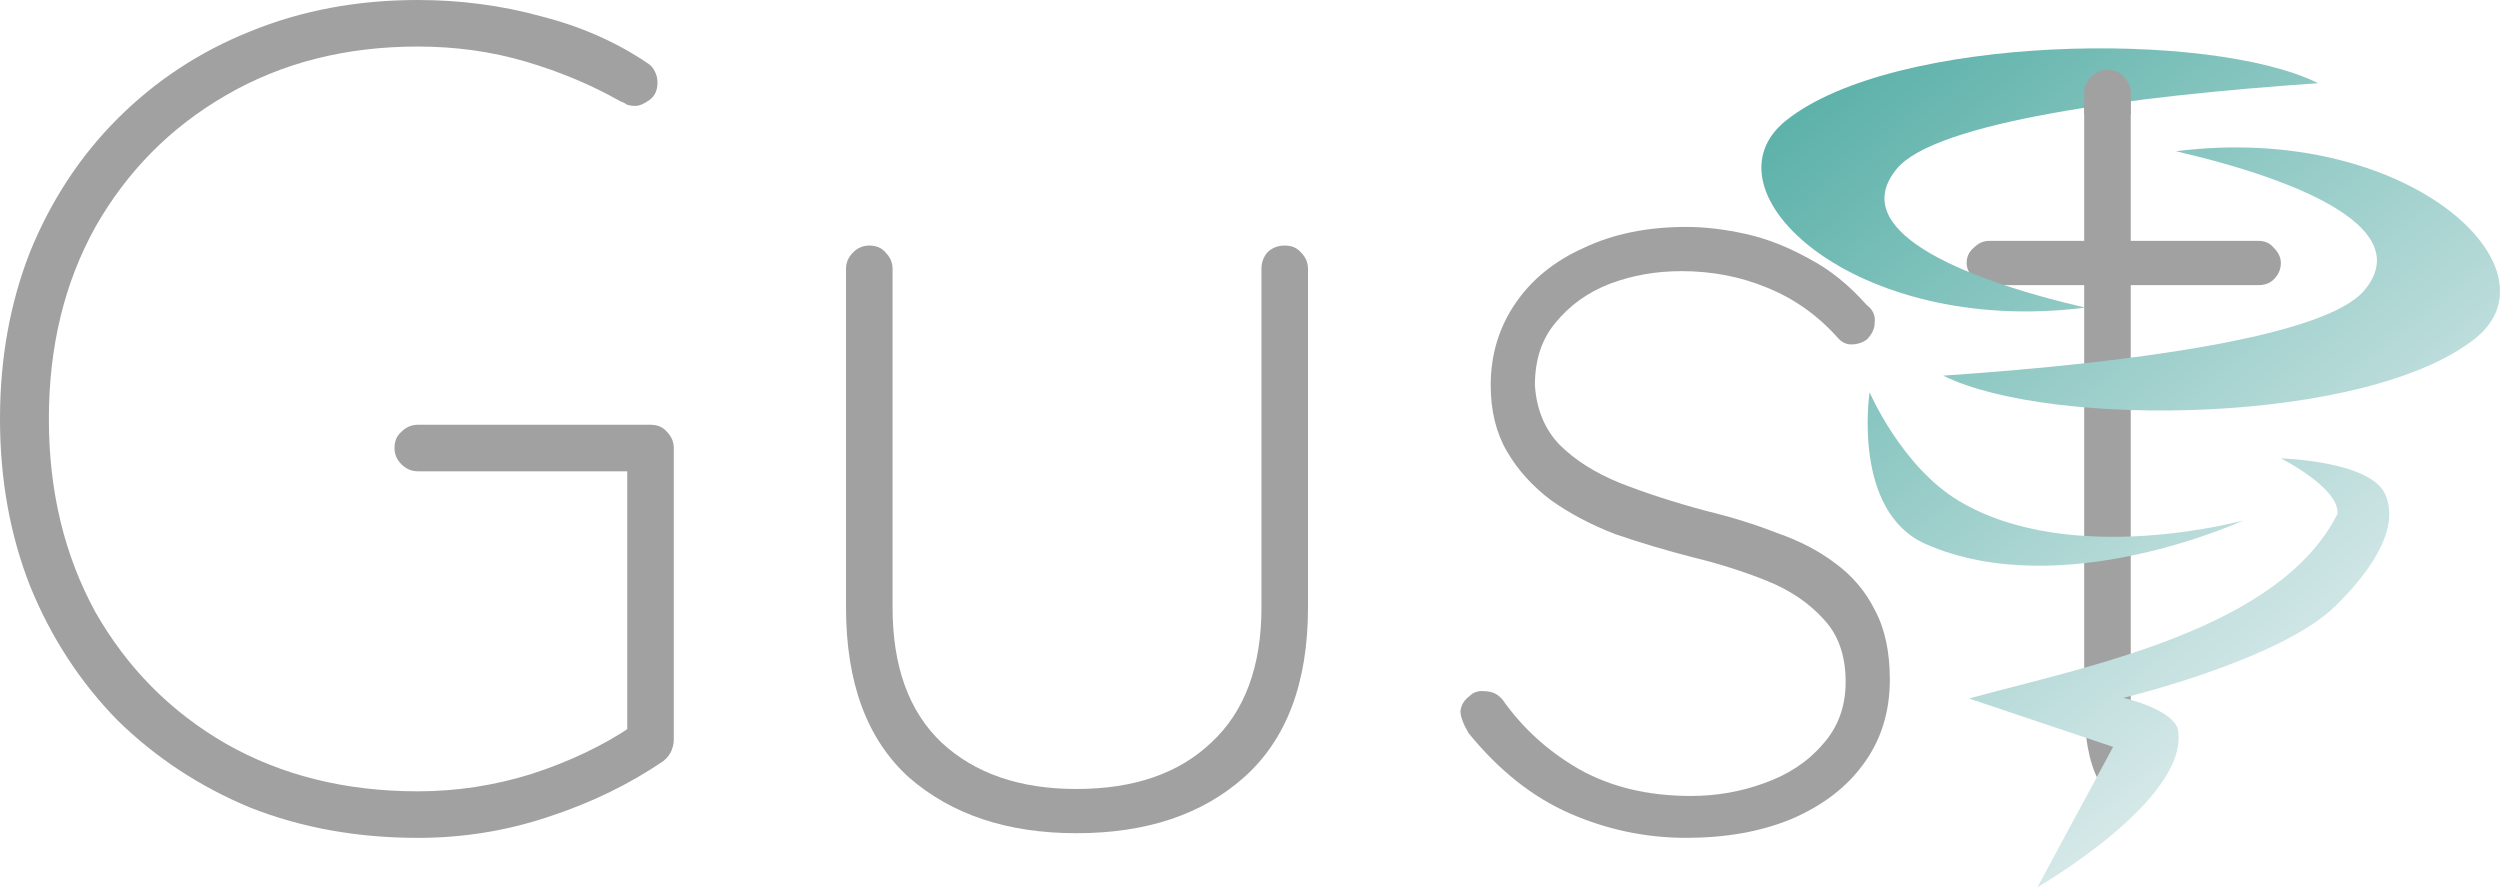
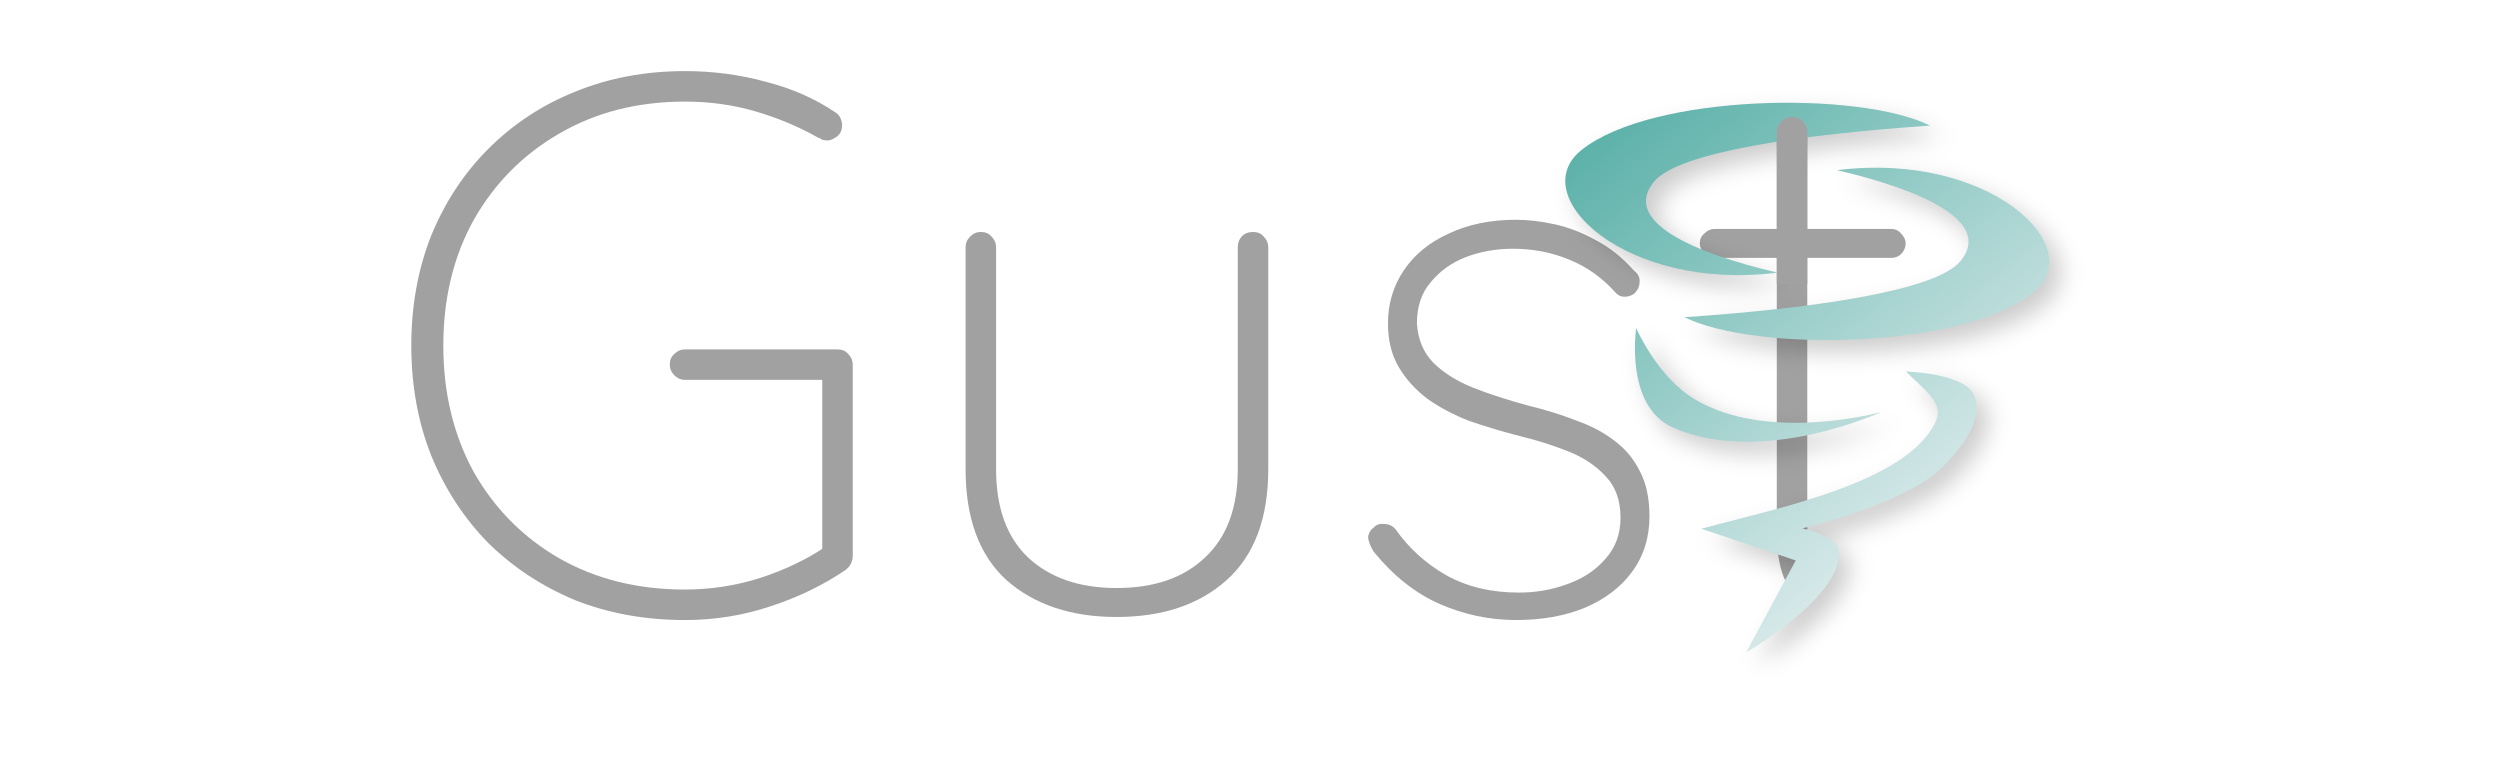
- <svg xmlns="http://www.w3.org/2000/svg" xmlns:xlink="http://www.w3.org/1999/xlink" width="251.477mm" height="89.25mm" viewBox="0 0 251.477 89.25" version="1.1" id="svg5">
+ <svg xmlns="http://www.w3.org/2000/svg" xmlns:xlink="http://www.w3.org/1999/xlink" width="383.838mm" height="117.142mm" viewBox="0 0 383.838 117.142" version="1.1" id="svg5">
  <defs id="defs2">
    <linearGradient id="linearGradient2026">
      <stop style="stop-color:#50aca3;stop-opacity:1" offset="0" id="stop2022" />
      <stop style="stop-color:#e4eff0;stop-opacity:1" offset="1" id="stop2024" />
    </linearGradient>
    <linearGradient xlink:href="#linearGradient2026" id="linearGradient2127" gradientUnits="userSpaceOnUse" x1="214.075" y1="102.356" x2="227.319" y2="118.783" />
+     <filter style="color-interpolation-filters:sRGB" id="filter1953" x="-0.058" y="-0.051" width="1.139" height="1.123">
+       <feFlood flood-opacity="0.205" flood-color="rgb(0,0,0)" result="flood" id="feFlood1943" />
+       <feComposite in="flood" in2="SourceGraphic" operator="in" result="composite1" id="feComposite1945" />
+       <feGaussianBlur in="composite1" stdDeviation="0.4" result="blur" id="feGaussianBlur1947" />
+       <feOffset dx="0.4" dy="0.4" result="offset" id="feOffset1949" />
+       <feComposite in="SourceGraphic" in2="offset" operator="over" result="composite2" id="feComposite1951" />
+     </filter>
+     <linearGradient xlink:href="#linearGradient2026" id="linearGradient2177" gradientUnits="userSpaceOnUse" x1="214.075" y1="102.356" x2="227.319" y2="118.783" />
+     <linearGradient xlink:href="#linearGradient2026" id="linearGradient2179" gradientUnits="userSpaceOnUse" x1="214.075" y1="102.356" x2="227.319" y2="118.783" />
+     <linearGradient xlink:href="#linearGradient2026" id="linearGradient2181" gradientUnits="userSpaceOnUse" x1="214.075" y1="102.356" x2="227.319" y2="118.783" />
+     <linearGradient xlink:href="#linearGradient2026" id="linearGradient2183" gradientUnits="userSpaceOnUse" x1="214.075" y1="102.356" x2="227.319" y2="118.783" />
  </defs>
-   <g id="layer1" transform="translate(11.56773,-94.78222)">
-     <g aria-label="Gust" id="text3717" style="font-weight:300;font-size:117.058px;font-family:Quicksand;-inkscape-font-specification:'Quicksand, Light';stroke-width:0.131" transform="translate(-108.1552,-2.647921)">
-       <path d="m 138.611,181.712 q -9.131,0 -16.856,-3.044 -7.609,-3.161 -13.345,-8.779 -5.619,-5.736 -8.779,-13.462 -3.044,-7.726 -3.044,-16.856 0,-9.131 3.044,-16.856 3.161,-7.726 8.779,-13.345 5.736,-5.736 13.345,-8.779 7.726,-3.161 16.856,-3.161 6.438,0 12.408,1.639 5.97,1.522 10.652,4.682 0.585,0.351 0.819,0.936 0.234,0.468 0.234,1.054 0,1.171 -0.819,1.756 -0.819,0.585 -1.405,0.585 -0.468,0 -0.819,-0.117 -0.351,-0.234 -0.702,-0.351 -4.331,-2.458 -9.482,-3.98 -5.151,-1.522 -10.886,-1.522 -10.886,0 -19.315,4.916 -8.311,4.799 -13.111,13.228 -4.682,8.428 -4.682,19.315 0,10.886 4.682,19.432 4.799,8.428 13.111,13.228 8.428,4.799 19.315,4.799 5.853,0 11.472,-1.756 5.736,-1.873 10.067,-4.799 l -0.468,2.107 v -29.265 l 1.639,1.522 h -22.709 q -0.936,0 -1.639,-0.702 -0.702,-0.702 -0.702,-1.639 0,-1.054 0.702,-1.639 0.702,-0.702 1.639,-0.702 h 23.412 q 1.054,0 1.639,0.702 0.702,0.702 0.702,1.639 v 29.382 q 0,0.468 -0.234,1.054 -0.234,0.585 -0.819,1.054 -5.151,3.512 -11.589,5.619 -6.321,2.107 -13.111,2.107 z" id="path4193" style="fill:#a1a1a1;fill-opacity:1" />
-       <path d="m 225.819,122.129 q 1.054,0 1.639,0.702 0.702,0.702 0.702,1.639 v 34.064 q 0,11.355 -6.438,17.09 -6.321,5.619 -16.856,5.619 -10.418,0 -16.856,-5.619 -6.321,-5.736 -6.321,-17.09 v -34.064 q 0,-0.936 0.702,-1.639 0.702,-0.702 1.639,-0.702 1.054,0 1.639,0.702 0.702,0.702 0.702,1.639 v 34.064 q 0,8.896 4.916,13.579 5.033,4.682 13.579,4.682 8.662,0 13.579,-4.682 5.034,-4.682 5.034,-13.579 v -34.064 q 0,-0.936 0.585,-1.639 0.702,-0.702 1.756,-0.702 z" id="path4195" style="fill:#a1a1a1;fill-opacity:1" />
-       <path d="m 244.314,171.177 q -0.819,-1.405 -0.819,-2.224 0.117,-0.936 0.936,-1.522 0.585,-0.585 1.522,-0.468 1.054,0 1.756,0.819 3.044,4.331 7.726,7.023 4.799,2.692 11.238,2.692 3.863,0 7.375,-1.288 3.629,-1.288 5.853,-3.863 2.341,-2.575 2.341,-6.321 0,-3.98 -2.224,-6.321 -2.224,-2.458 -5.736,-3.863 -3.512,-1.405 -7.375,-2.341 -4.097,-1.054 -7.843,-2.341 -3.629,-1.405 -6.438,-3.395 -2.809,-2.107 -4.448,-4.916 -1.639,-2.809 -1.639,-6.672 0,-4.565 2.458,-8.194 2.458,-3.629 6.906,-5.619 4.448,-2.107 10.301,-2.107 2.809,0 5.97,0.702 3.161,0.702 6.321,2.458 3.161,1.639 5.853,4.682 0.936,0.702 0.819,1.756 0,0.936 -0.819,1.756 -0.702,0.468 -1.522,0.468 -0.819,0 -1.405,-0.702 -3.044,-3.395 -7.141,-5.033 -3.98,-1.639 -8.545,-1.639 -3.863,0 -7.258,1.288 -3.278,1.288 -5.385,3.863 -2.107,2.458 -2.107,6.321 0.234,3.629 2.458,5.97 2.341,2.341 6.087,3.863 3.863,1.522 8.662,2.809 3.863,0.936 7.141,2.224 3.395,1.171 5.853,3.043 2.575,1.873 3.98,4.682 1.522,2.809 1.522,7.023 0,4.916 -2.692,8.545 -2.575,3.512 -7.258,5.502 -4.565,1.873 -10.535,1.873 -6.087,0 -11.706,-2.458 -5.619,-2.458 -10.184,-8.077 z" id="path4197" style="fill:#a1a1a1;fill-opacity:1" />
-       <path d="m 296.639,121.661 h 27.157 c 0.624,0 1.132,0.234 1.522,0.702 0.468,0.468 0.702,0.975 0.702,1.522 0,0.624 -0.234,1.171 -0.702,1.639 -0.39,0.39 -0.897,0.585 -1.522,0.585 h -27.157 c -0.546,0 -1.054,-0.234 -1.522,-0.702 -0.468,-0.468 -0.702,-0.975 -0.702,-1.522 0,-0.624 0.234,-1.132 0.702,-1.522 0.468,-0.468 0.975,-0.702 1.522,-0.702 z m 11.94,-17.208 c 0.702,0 1.249,0.234 1.639,0.702 0.468,0.468 0.702,1.014 0.702,1.639 V 167.782 c -0.376,3.054 1.081,7.031 -3.278,8.077 -0.936,-1.795 -1.405,-4.409 -1.405,-7.843 v -61.221 c 0,-0.624 0.234,-1.171 0.702,-1.639 0.468,-0.468 1.014,-0.702 1.639,-0.702 z" id="path4199" style="fill:#a1a1a1;fill-opacity:1" />
+   <g id="layer1" transform="translate(74.71761,-83.86624)">
+     <g id="g2389">
+       <g aria-label="Gust" id="text3717" style="font-weight:300;font-size:117.058px;font-family:Quicksand;-inkscape-font-specification:'Quicksand, Light';stroke-width:0.131" transform="translate(-108.1552,-2.647921)">
+         <path d="m 138.611,181.712 q -9.131,0 -16.856,-3.044 -7.609,-3.161 -13.345,-8.779 -5.619,-5.736 -8.779,-13.462 -3.044,-7.726 -3.044,-16.856 0,-9.131 3.044,-16.856 3.161,-7.726 8.779,-13.345 5.736,-5.736 13.345,-8.779 7.726,-3.161 16.856,-3.161 6.438,0 12.408,1.639 5.97,1.522 10.652,4.682 0.585,0.351 0.819,0.936 0.234,0.468 0.234,1.054 0,1.171 -0.819,1.756 -0.819,0.585 -1.405,0.585 -0.468,0 -0.819,-0.117 -0.351,-0.234 -0.702,-0.351 -4.331,-2.458 -9.482,-3.98 -5.151,-1.522 -10.886,-1.522 -10.886,0 -19.315,4.916 -8.311,4.799 -13.111,13.228 -4.682,8.428 -4.682,19.315 0,10.886 4.682,19.432 4.799,8.428 13.111,13.228 8.428,4.799 19.315,4.799 5.853,0 11.472,-1.756 5.736,-1.873 10.067,-4.799 l -0.468,2.107 v -29.265 l 1.639,1.522 h -22.709 q -0.936,0 -1.639,-0.702 -0.702,-0.702 -0.702,-1.639 0,-1.054 0.702,-1.639 0.702,-0.702 1.639,-0.702 h 23.412 q 1.054,0 1.639,0.702 0.702,0.702 0.702,1.639 v 29.382 q 0,0.468 -0.234,1.054 -0.234,0.585 -0.819,1.054 -5.151,3.512 -11.589,5.619 -6.321,2.107 -13.111,2.107 z" id="path4193" style="fill:#a1a1a1;fill-opacity:1" />
+         <path d="m 225.819,122.129 q 1.054,0 1.639,0.702 0.702,0.702 0.702,1.639 v 34.064 q 0,11.355 -6.438,17.09 -6.321,5.619 -16.856,5.619 -10.418,0 -16.856,-5.619 -6.321,-5.736 -6.321,-17.09 v -34.064 q 0,-0.936 0.702,-1.639 0.702,-0.702 1.639,-0.702 1.054,0 1.639,0.702 0.702,0.702 0.702,1.639 v 34.064 q 0,8.896 4.916,13.579 5.033,4.682 13.579,4.682 8.662,0 13.579,-4.682 5.034,-4.682 5.034,-13.579 v -34.064 q 0,-0.936 0.585,-1.639 0.702,-0.702 1.756,-0.702 z" id="path4195" style="fill:#a1a1a1;fill-opacity:1" />
+         <path d="m 244.314,171.177 q -0.819,-1.405 -0.819,-2.224 0.117,-0.936 0.936,-1.522 0.585,-0.585 1.522,-0.468 1.054,0 1.756,0.819 3.044,4.331 7.726,7.023 4.799,2.692 11.238,2.692 3.863,0 7.375,-1.288 3.629,-1.288 5.853,-3.863 2.341,-2.575 2.341,-6.321 0,-3.98 -2.224,-6.321 -2.224,-2.458 -5.736,-3.863 -3.512,-1.405 -7.375,-2.341 -4.097,-1.054 -7.843,-2.341 -3.629,-1.405 -6.438,-3.395 -2.809,-2.107 -4.448,-4.916 -1.639,-2.809 -1.639,-6.672 0,-4.565 2.458,-8.194 2.458,-3.629 6.906,-5.619 4.448,-2.107 10.301,-2.107 2.809,0 5.97,0.702 3.161,0.702 6.321,2.458 3.161,1.639 5.853,4.682 0.936,0.702 0.819,1.756 0,0.936 -0.819,1.756 -0.702,0.468 -1.522,0.468 -0.819,0 -1.405,-0.702 -3.044,-3.395 -7.141,-5.033 -3.98,-1.639 -8.545,-1.639 -3.863,0 -7.258,1.288 -3.278,1.288 -5.385,3.863 -2.107,2.458 -2.107,6.321 0.234,3.629 2.458,5.97 2.341,2.341 6.087,3.863 3.863,1.522 8.662,2.809 3.863,0.936 7.141,2.224 3.395,1.171 5.853,3.043 2.575,1.873 3.98,4.682 1.522,2.809 1.522,7.023 0,4.916 -2.692,8.545 -2.575,3.512 -7.258,5.502 -4.565,1.873 -10.535,1.873 -6.087,0 -11.706,-2.458 -5.619,-2.458 -10.184,-8.077 z" id="path4197" style="fill:#a1a1a1;fill-opacity:1" />
+         <path d="m 296.639,121.661 h 27.157 c 0.624,0 1.132,0.234 1.522,0.702 0.468,0.468 0.702,0.975 0.702,1.522 0,0.624 -0.234,1.171 -0.702,1.639 -0.39,0.39 -0.897,0.585 -1.522,0.585 h -27.157 c -0.546,0 -1.054,-0.234 -1.522,-0.702 -0.468,-0.468 -0.702,-0.975 -0.702,-1.522 0,-0.624 0.234,-1.132 0.702,-1.522 0.468,-0.468 0.975,-0.702 1.522,-0.702 z m 11.94,-17.208 c 0.702,0 1.249,0.234 1.639,0.702 0.468,0.468 0.702,1.014 0.702,1.639 V 167.782 c -0.376,3.054 1.081,7.031 -3.278,8.077 -0.936,-1.795 -1.405,-4.409 -1.405,-7.843 v -61.221 c 0,-0.624 0.234,-1.171 0.702,-1.639 0.468,-0.468 1.014,-0.702 1.639,-0.702 z" id="path4199" style="fill:#a1a1a1;fill-opacity:1" />
+       </g>
+       <g id="g9460" style="fill:url(#linearGradient2127);fill-opacity:1;filter:url(#filter1953)" transform="matrix(4.456203,0,0,4.456203,-786.9759,-358.6123)">
+         <path style="fill:url(#linearGradient2177);fill-opacity:1;stroke:none;stroke-width:0.265px;stroke-linecap:butt;stroke-linejoin:miter;stroke-opacity:1" d="m 226.337,103.624 c -2.426,-1.207 -9.582,-1.104 -12.015,0.842 -1.967,1.574 1.524,4.882 6.758,4.223 -2.964,-0.69 -5.381,-1.787 -4.252,-3.14 0.864,-1.036 5.207,-1.635 9.509,-1.926 z" id="path869" />
+         <path style="fill:url(#linearGradient2179);fill-opacity:1;stroke:none;stroke-width:0.265px;stroke-linecap:butt;stroke-linejoin:miter;stroke-opacity:1" d="m 217.869,110.223 c 2.426,1.207 9.582,1.104 12.015,-0.842 1.967,-1.574 -1.524,-4.882 -6.758,-4.223 2.964,0.69 5.381,1.787 4.252,3.14 -0.864,1.036 -5.207,1.635 -9.509,1.926 z" id="path869-0" />
+         <path style="fill:url(#linearGradient2181);fill-opacity:1;stroke:none;stroke-width:0.265px;stroke-linecap:butt;stroke-linejoin:miter;stroke-opacity:1" d="m 216.209,110.598 c 0,0 -0.407,2.69 1.269,3.428 3.078,1.355 7.173,-0.535 7.173,-0.535 0,0 -3.878,1.076 -6.419,-0.435 -1.302,-0.775 -2.023,-2.458 -2.023,-2.458 z" id="path2713" />
+         <path style="fill:url(#linearGradient2183);fill-opacity:1;stroke:none;stroke-width:0.265px;stroke-linecap:butt;stroke-linejoin:miter;stroke-opacity:1" d="m 225.496,112.093 c 0.693,0.673 1.316,1.102 1.039,1.713 -0.968,2.132 -5.551,3.013 -8.083,3.707 l 3.253,1.092 -1.708,3.168 c 0,0 3.41,-1.966 3.176,-3.532 -0.071,-0.475 -1.235,-0.743 -1.235,-0.743 0,0 3.554,-0.854 4.791,-2.078 0.652,-0.645 1.486,-1.67 1.121,-2.511 -0.33,-0.762 -2.354,-0.815 -2.354,-0.815 z" id="path3033" />
+       </g>
+       <path d="m 200.424,101.806 c 0.702,0 1.249,0.234 1.639,0.702 0.468,0.468 0.702,1.014 0.702,1.639 v 23.362 l -4.682,-0.09 v -23.272 c 0,-0.624 0.234,-1.171 0.702,-1.639 0.468,-0.468 1.014,-0.702 1.639,-0.702 z" id="path4199-1" style="font-weight:300;font-size:117.058px;font-family:Quicksand;-inkscape-font-specification:'Quicksand, Light';fill:#a1a1a1;fill-opacity:1;stroke-width:0.131" />
    </g>
-     <g id="g9460" style="fill:url(#linearGradient2127);fill-opacity:1" transform="matrix(4.456203,0,0,4.456203,-786.9759,-358.6123)">
-       <path style="fill:url(#linearGradient2127);fill-opacity:1;stroke:none;stroke-width:0.265px;stroke-linecap:butt;stroke-linejoin:miter;stroke-opacity:1" d="m 226.337,103.624 c -2.426,-1.207 -9.582,-1.104 -12.015,0.842 -1.967,1.574 1.524,4.882 6.758,4.223 -2.964,-0.69 -5.381,-1.787 -4.252,-3.14 0.864,-1.036 5.207,-1.635 9.509,-1.926 z" id="path869" />
-       <path style="fill:url(#linearGradient2127);fill-opacity:1;stroke:none;stroke-width:0.265px;stroke-linecap:butt;stroke-linejoin:miter;stroke-opacity:1" d="m 217.869,110.223 c 2.426,1.207 9.582,1.104 12.015,-0.842 1.967,-1.574 -1.524,-4.882 -6.758,-4.223 2.964,0.69 5.381,1.787 4.252,3.14 -0.864,1.036 -5.207,1.635 -9.509,1.926 z" id="path869-0" />
-       <path style="fill:url(#linearGradient2127);fill-opacity:1;stroke:none;stroke-width:0.265px;stroke-linecap:butt;stroke-linejoin:miter;stroke-opacity:1" d="m 216.209,110.598 c 0,0 -0.407,2.69 1.269,3.428 3.078,1.355 7.173,-0.535 7.173,-0.535 0,0 -3.878,1.076 -6.419,-0.435 -1.302,-0.775 -2.023,-2.458 -2.023,-2.458 z" id="path2713" />
-       <path style="fill:url(#linearGradient2127);fill-opacity:1;stroke:none;stroke-width:0.265px;stroke-linecap:butt;stroke-linejoin:miter;stroke-opacity:1" d="m 225.496,112.093 c 0,0 1.303,0.651 1.278,1.245 -1.313,2.626 -5.678,3.449 -8.321,4.174 l 3.253,1.092 -1.708,3.168 c 0,0 3.41,-1.966 3.176,-3.532 -0.071,-0.475 -1.235,-0.743 -1.235,-0.743 0,0 3.554,-0.854 4.791,-2.078 0.652,-0.645 1.486,-1.67 1.121,-2.511 -0.33,-0.762 -2.354,-0.815 -2.354,-0.815 z" id="path3033" />
-     </g>
-     <path d="m 200.424,101.806 c 0.702,0 1.249,0.234 1.639,0.702 0.468,0.468 0.702,1.014 0.702,1.639 v 2.196 l -4.682,-0.09 v -2.105 c 0,-0.624 0.234,-1.171 0.702,-1.639 0.468,-0.468 1.014,-0.702 1.639,-0.702 z" id="path4199-1" style="font-weight:300;font-size:117.058px;font-family:Quicksand;-inkscape-font-specification:'Quicksand, Light';stroke-width:0.131;fill:#a1a1a1;fill-opacity:1" />
  </g>
</svg>
